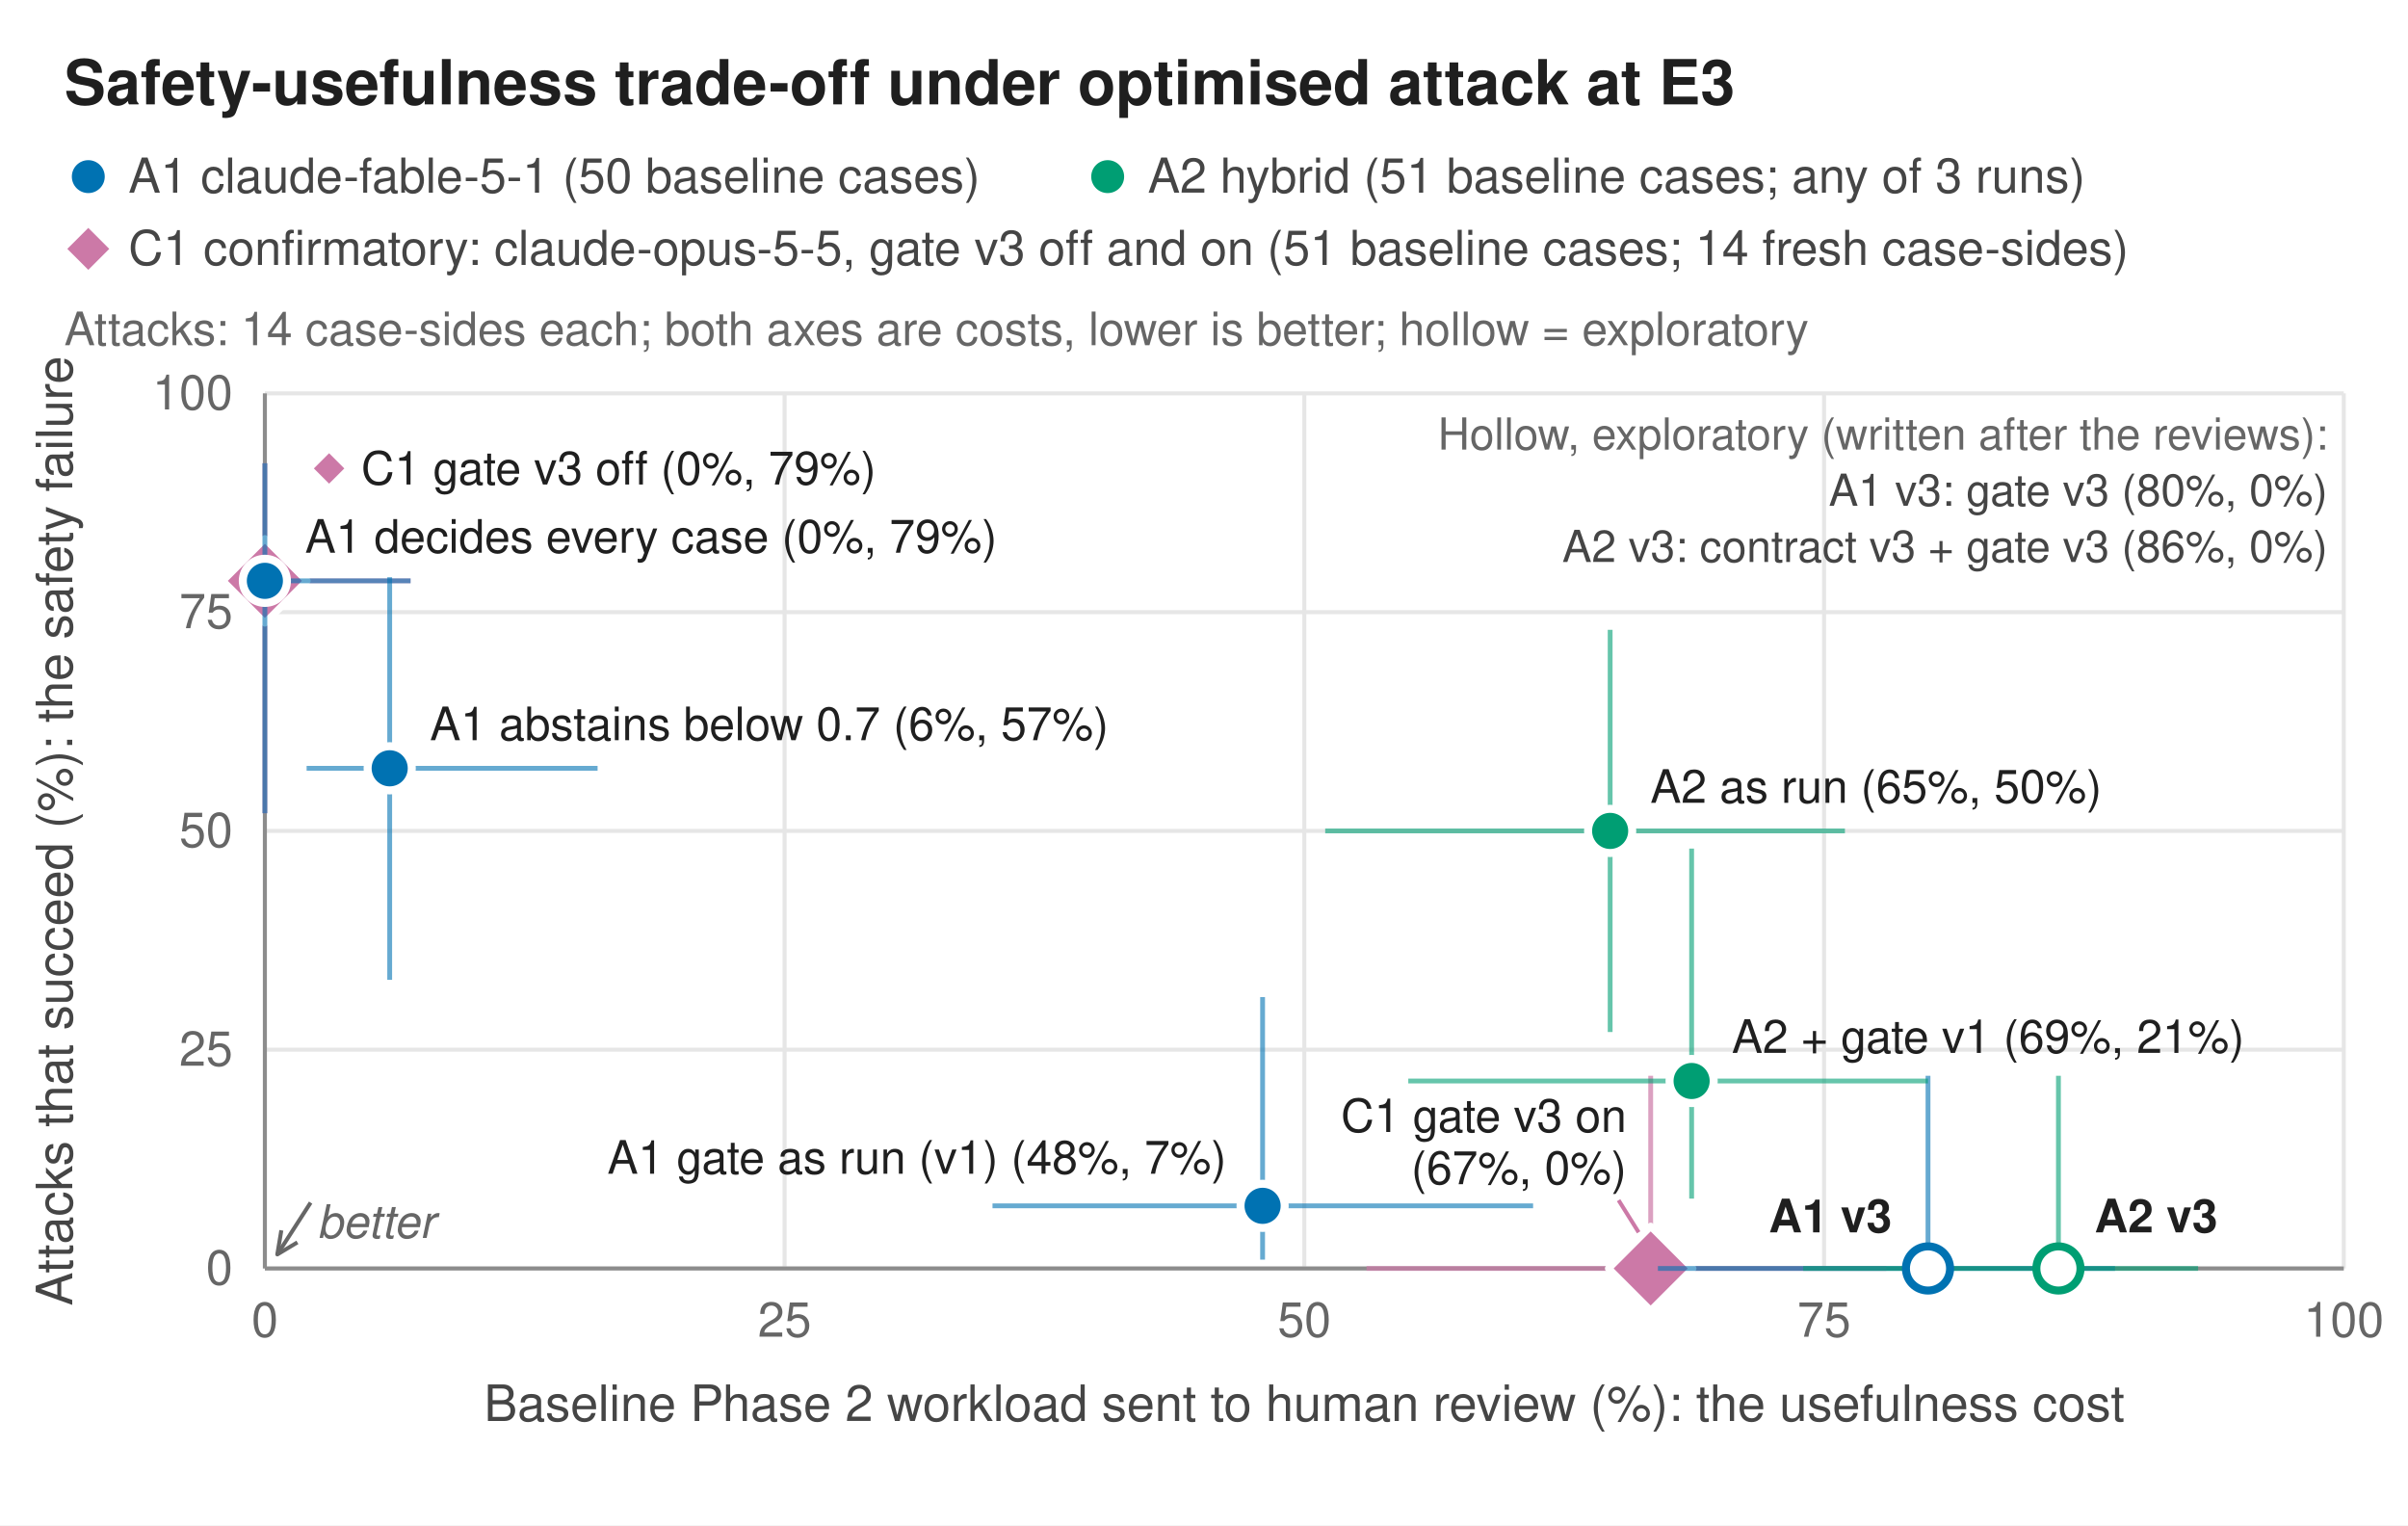
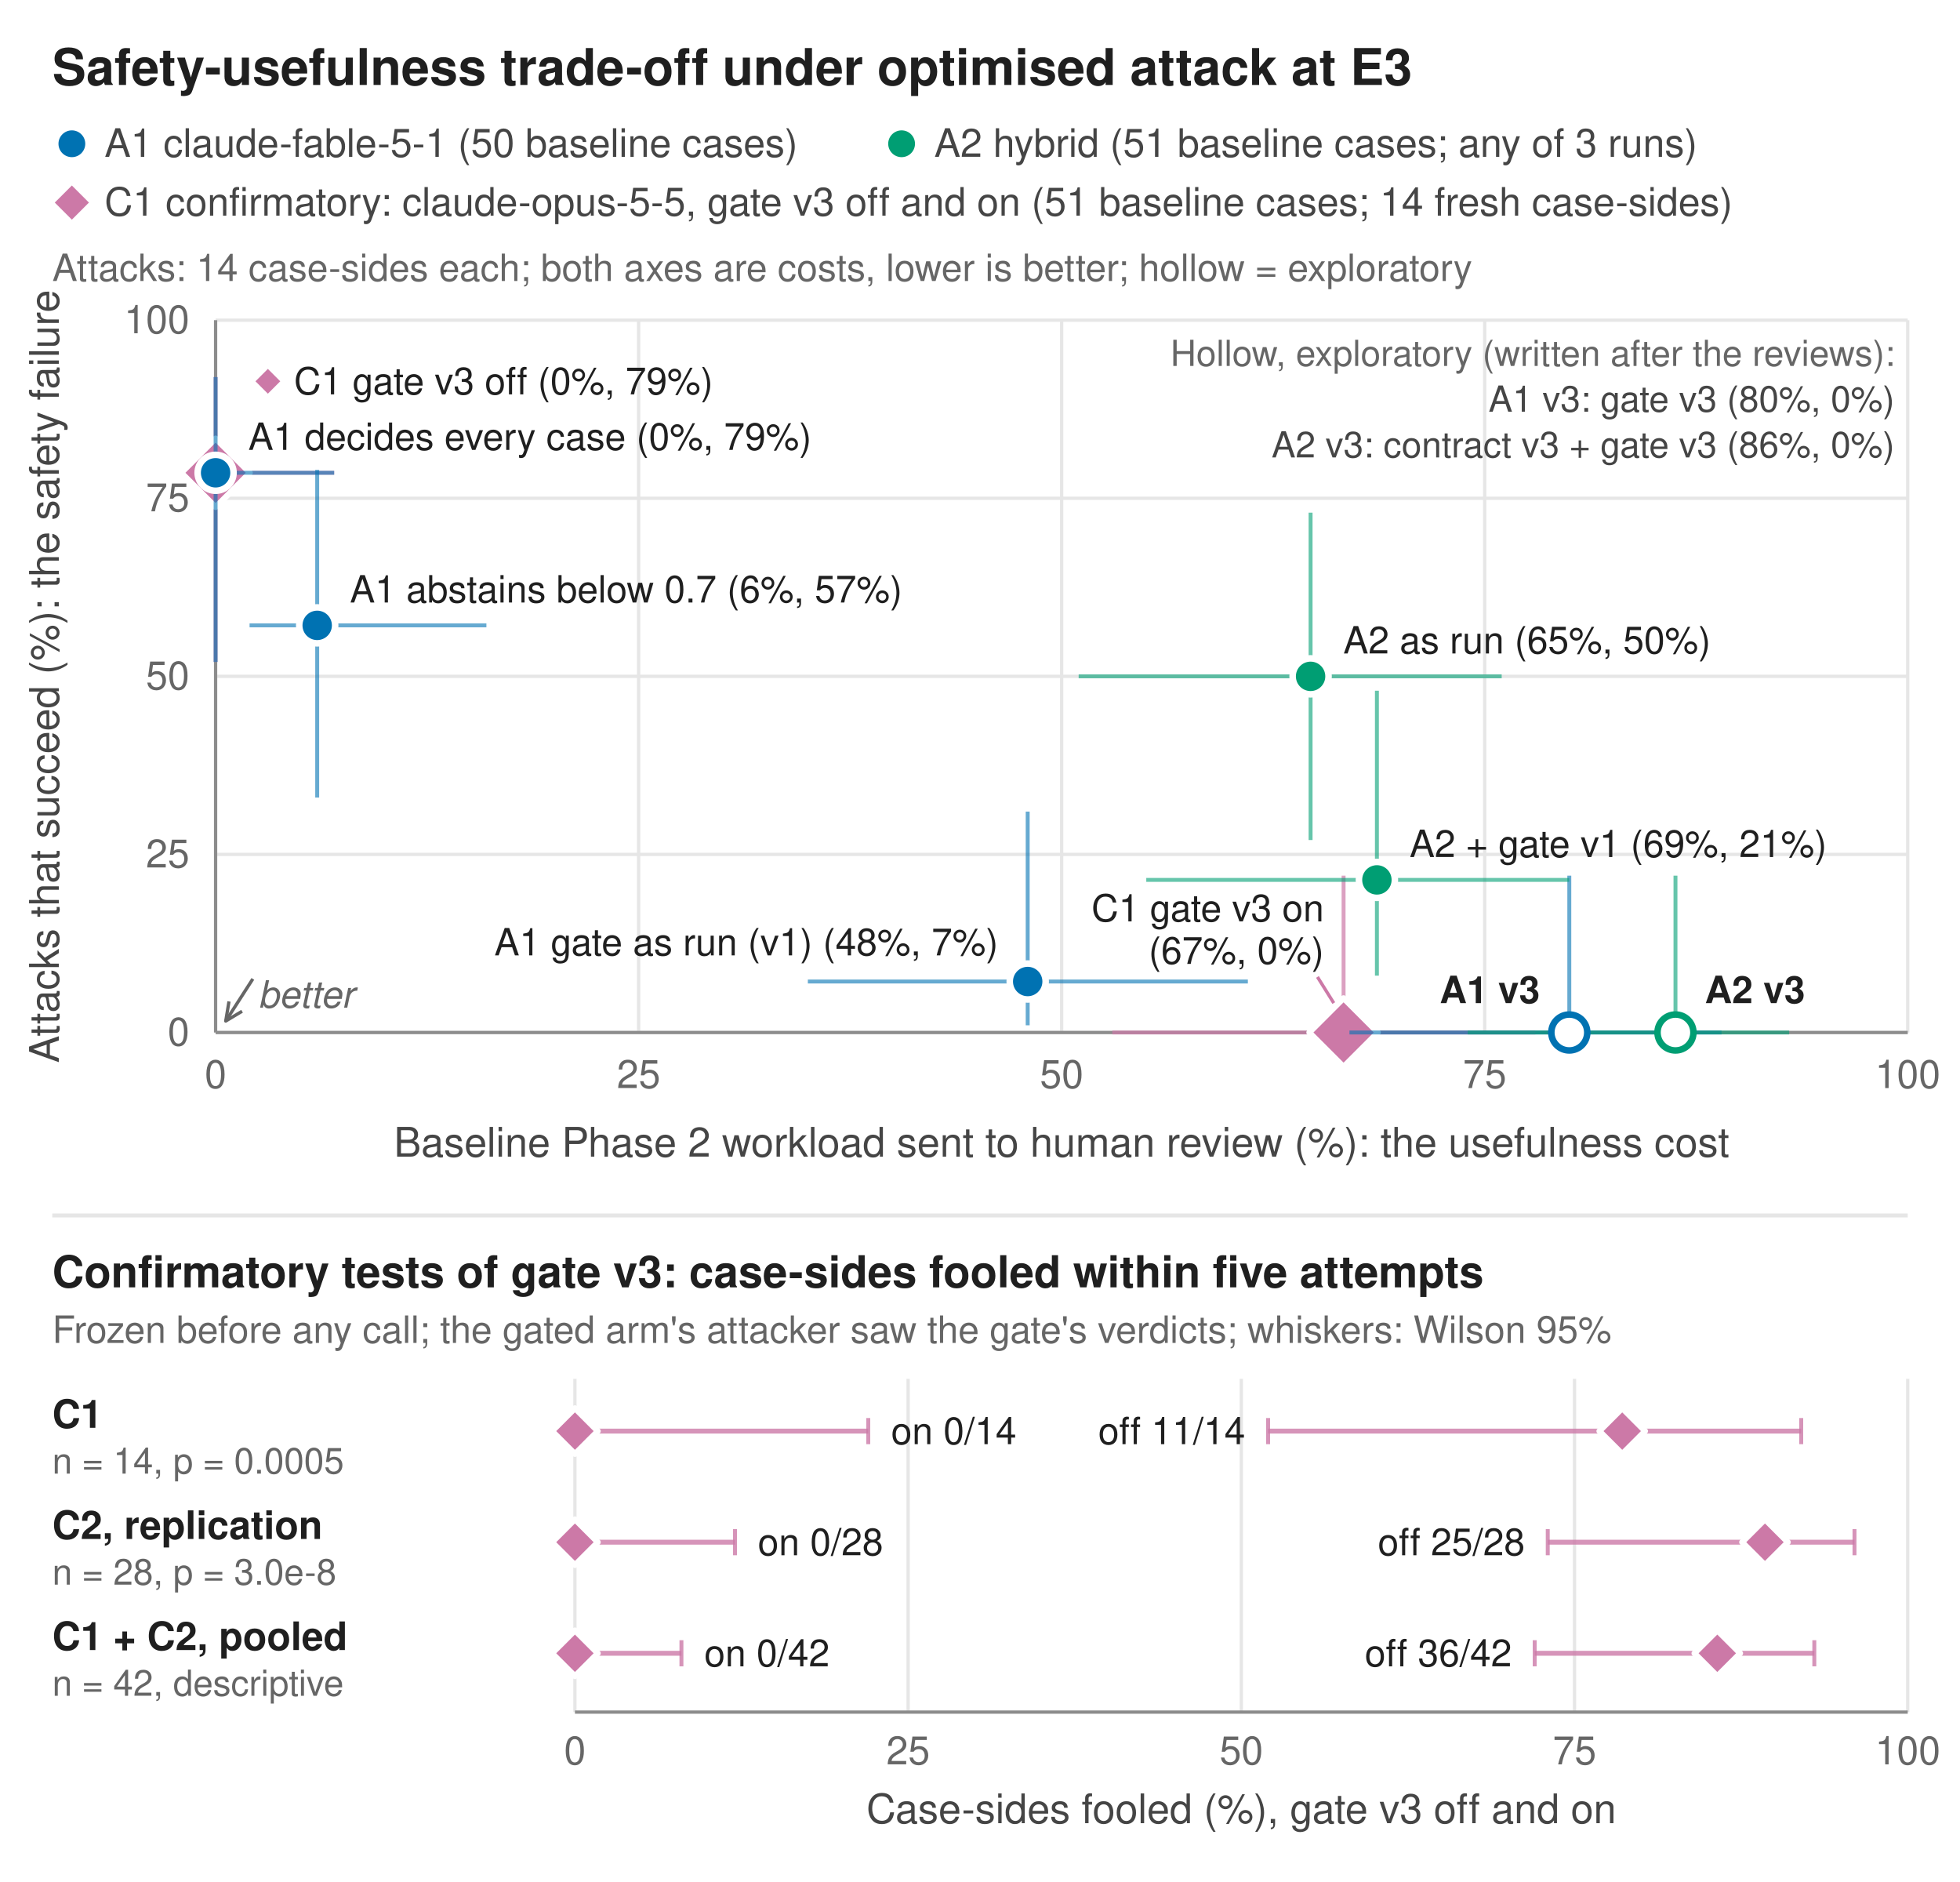
- <svg xmlns="http://www.w3.org/2000/svg" viewBox="0 0 600 380" width="600" height="380" role="img" aria-labelledby="fig3-title fig3-desc" font-family="'Helvetica Neue', Helvetica, Arial, 'Liberation Sans', sans-serif">
-   <rect x="0" y="0" width="600" height="380" fill="#ffffff" />
+ <svg xmlns="http://www.w3.org/2000/svg" viewBox="0 0 600 576" width="600" height="576" role="img" aria-labelledby="fig3-title fig3-desc" font-family="'Helvetica Neue', Helvetica, Arial, 'Liberation Sans', sans-serif">
+   <rect x="0" y="0" width="600" height="576" fill="#ffffff" />
  <text x="16" y="26" font-size="15.5" fill="#1f1f1f" font-weight="600">Safety-usefulness trade-off under optimised attack at E3</text>
  <circle cx="22" cy="44" r="5" fill="#0072B2" stroke="#ffffff" stroke-width="1.8" />
  <text x="32" y="48" font-size="12" fill="#454545">A1 claude-fable-5-1 (50 baseline cases)</text>
  <circle cx="276" cy="44" r="5" fill="#009E73" stroke="#ffffff" stroke-width="1.8" />
  <text x="286" y="48" font-size="12" fill="#454545">A2 hybrid (51 baseline cases; any of 3 runs)</text>
  <path d="M 22 55.5 L 28.5 62 L 22 68.5 L 15.5 62 Z" stroke="#ffffff" stroke-width="1.8" fill="#CC79A7" stroke-linejoin="round" />
  <text x="32" y="66" font-size="12" fill="#454545">C1 confirmatory: claude-opus-5-5, gate v3 off and on (51 baseline cases; 14 fresh case-sides)</text>
  <text x="16" y="86" font-size="11.5" fill="#666666">Attacks: 14 case-sides each; both axes are costs, lower is better; hollow = exploratory</text>
  <line x1="66" y1="98" x2="66" y2="316" stroke="#e6e6e6" stroke-width="1" />
  <line x1="66" y1="316" x2="584" y2="316" stroke="#e6e6e6" stroke-width="1" />
  <text x="66" y="333" font-size="12" fill="#666666" text-anchor="middle">0</text>
  <text x="58" y="320" font-size="12" fill="#666666" text-anchor="end">0</text>
  <line x1="195.5" y1="98" x2="195.5" y2="316" stroke="#e6e6e6" stroke-width="1" />
  <line x1="66" y1="261.5" x2="584" y2="261.5" stroke="#e6e6e6" stroke-width="1" />
  <text x="195.5" y="333" font-size="12" fill="#666666" text-anchor="middle">25</text>
  <text x="58" y="265.5" font-size="12" fill="#666666" text-anchor="end">25</text>
  <line x1="325" y1="98" x2="325" y2="316" stroke="#e6e6e6" stroke-width="1" />
  <line x1="66" y1="207" x2="584" y2="207" stroke="#e6e6e6" stroke-width="1" />
  <text x="325" y="333" font-size="12" fill="#666666" text-anchor="middle">50</text>
  <text x="58" y="211" font-size="12" fill="#666666" text-anchor="end">50</text>
  <line x1="454.5" y1="98" x2="454.5" y2="316" stroke="#e6e6e6" stroke-width="1" />
  <line x1="66" y1="152.5" x2="584" y2="152.5" stroke="#e6e6e6" stroke-width="1" />
  <text x="454.5" y="333" font-size="12" fill="#666666" text-anchor="middle">75</text>
  <text x="58" y="156.5" font-size="12" fill="#666666" text-anchor="end">75</text>
  <line x1="584" y1="98" x2="584" y2="316" stroke="#e6e6e6" stroke-width="1" />
  <line x1="66" y1="98" x2="584" y2="98" stroke="#e6e6e6" stroke-width="1" />
  <text x="584" y="333" font-size="12" fill="#666666" text-anchor="middle">100</text>
  <text x="58" y="102" font-size="12" fill="#666666" text-anchor="end">100</text>
  <line x1="66" y1="316" x2="584" y2="316" stroke="#8c8c8c" stroke-width="1" />
  <line x1="66" y1="98" x2="66" y2="316" stroke="#8c8c8c" stroke-width="1" />
  <text x="325" y="354" font-size="12.5" fill="#454545" text-anchor="middle">Baseline Phase 2 workload sent to human review (%): the usefulness cost</text>
  <text x="18" y="207" font-size="12.5" fill="#454545" text-anchor="middle" transform="rotate(-90 18 207)">Attacks that succeed (%): the safety failure</text>
  <text x="79" y="308.4" font-size="11.5" fill="#666666" font-style="italic">better</text>
  <path d="M 77.4 299.6 L 69.1 312.5" stroke="#666666" stroke-width="1" fill="none" stroke-linejoin="round" />
  <path d="M 70.1 306.5 L 69.1 312.5 L 74.1 309.5" stroke="#666666" stroke-width="1" fill="none" stroke-linejoin="round" />
  <line x1="66" y1="144.7" x2="102.3" y2="144.7" stroke="#CC79A7" stroke-width="1.2" stroke-opacity="0.7" />
  <line x1="66" y1="202.6" x2="66" y2="115.4" stroke="#CC79A7" stroke-width="1.2" stroke-opacity="0.7" />
  <line x1="340.5" y1="316" x2="470" y2="316" stroke="#CC79A7" stroke-width="1.2" stroke-opacity="0.7" />
  <line x1="411.3" y1="316" x2="411.3" y2="268" stroke="#CC79A7" stroke-width="1.2" stroke-opacity="0.7" />
  <path d="M 66 134.2 L 76.5 144.7 L 66 155.2 L 55.5 144.7 Z" stroke="#ffffff" stroke-width="1.8" fill="#CC79A7" stroke-linejoin="round" />
  <path d="M 411.3 305.5 L 421.8 316 L 411.3 326.5 L 400.8 316 Z" stroke="#ffffff" stroke-width="1.8" fill="#CC79A7" stroke-linejoin="round" />
  <path d="M 82 112.2 L 86.5 116.7 L 82 121.2 L 77.5 116.7 Z" stroke="#ffffff" stroke-width="1" fill="#CC79A7" stroke-linejoin="round" />
  <text x="90" y="120.7" font-size="11.5" fill="#1f1f1f">C1 gate v3 off  (0%, 79%)</text>
  <text x="405.3" y="282" font-size="11.5" fill="#1f1f1f" text-anchor="end">C1 gate v3 on</text>
  <text x="405.3" y="295" font-size="11.5" fill="#1f1f1f" text-anchor="end">(67%, 0%)</text>
  <line x1="403.3" y1="299" x2="408.3" y2="307" stroke="#CC79A7" stroke-width="1" />
  <line x1="66" y1="144.7" x2="102.3" y2="144.7" stroke="#0072B2" stroke-width="1.2" stroke-opacity="0.6" />
  <line x1="66" y1="202.6" x2="66" y2="115.4" stroke="#0072B2" stroke-width="1.2" stroke-opacity="0.6" />
  <line x1="76.4" y1="191.4" x2="148.9" y2="191.4" stroke="#0072B2" stroke-width="1.2" stroke-opacity="0.6" />
  <line x1="97.1" y1="244.1" x2="97.1" y2="143.8" stroke="#0072B2" stroke-width="1.2" stroke-opacity="0.6" />
  <line x1="247.3" y1="300.4" x2="382" y2="300.4" stroke="#0072B2" stroke-width="1.2" stroke-opacity="0.6" />
  <line x1="314.6" y1="313.8" x2="314.6" y2="248.4" stroke="#0072B2" stroke-width="1.2" stroke-opacity="0.6" />
  <line x1="413.1" y1="316" x2="527" y2="316" stroke="#0072B2" stroke-width="1.2" stroke-opacity="0.6" />
  <line x1="480.4" y1="316" x2="480.4" y2="268" stroke="#0072B2" stroke-width="1.2" stroke-opacity="0.6" />
  <line x1="330.2" y1="207" x2="459.7" y2="207" stroke="#009E73" stroke-width="1.2" stroke-opacity="0.6" />
  <line x1="401.2" y1="257.1" x2="401.2" y2="156.9" stroke="#009E73" stroke-width="1.2" stroke-opacity="0.6" />
  <line x1="350.9" y1="269.3" x2="480.4" y2="269.3" stroke="#009E73" stroke-width="1.2" stroke-opacity="0.6" />
  <line x1="421.5" y1="298.6" x2="421.5" y2="211.4" stroke="#009E73" stroke-width="1.2" stroke-opacity="0.6" />
  <line x1="449.3" y1="316" x2="547.7" y2="316" stroke="#009E73" stroke-width="1.2" stroke-opacity="0.6" />
  <line x1="512.9" y1="316" x2="512.9" y2="268" stroke="#009E73" stroke-width="1.2" stroke-opacity="0.6" />
  <circle cx="66" cy="144.7" r="5.5" fill="#0072B2" stroke="#ffffff" stroke-width="2" />
  <text x="76" y="137.7" font-size="11.5" fill="#1f1f1f">A1 decides every case  (0%, 79%)</text>
  <circle cx="97.1" cy="191.4" r="5.5" fill="#0072B2" stroke="#ffffff" stroke-width="2" />
  <text x="107.1" y="184.4" font-size="11.5" fill="#1f1f1f">A1 abstains below 0.7  (6%, 57%)</text>
  <circle cx="314.6" cy="300.4" r="5.5" fill="#0072B2" stroke="#ffffff" stroke-width="2" />
  <text x="305.6" y="292.4" font-size="11.5" fill="#1f1f1f" text-anchor="end">A1 gate as run (v1)  (48%, 7%)</text>
  <circle cx="480.4" cy="316" r="5.5" fill="#ffffff" stroke="#0072B2" stroke-width="2" />
  <text x="471.4" y="307" font-size="11.5" fill="#1f1f1f" text-anchor="end" font-weight="600">A1 v3</text>
  <circle cx="401.2" cy="207" r="5.5" fill="#009E73" stroke="#ffffff" stroke-width="2" />
  <text x="411.2" y="200" font-size="11.5" fill="#1f1f1f">A2 as run  (65%, 50%)</text>
  <circle cx="421.5" cy="269.3" r="5.5" fill="#009E73" stroke="#ffffff" stroke-width="2" />
  <text x="431.5" y="262.3" font-size="11.5" fill="#1f1f1f">A2 + gate v1  (69%, 21%)</text>
  <circle cx="512.9" cy="316" r="5.5" fill="#ffffff" stroke="#009E73" stroke-width="2" />
  <text x="521.9" y="307" font-size="11.5" fill="#1f1f1f" font-weight="600">A2 v3</text>
  <text x="580" y="112" font-size="11" fill="#666666" text-anchor="end">Hollow, exploratory (written after the reviews):</text>
  <text x="580" y="126" font-size="11" fill="#454545" text-anchor="end">A1 v3: gate v3  (80%, 0%)</text>
  <text x="580" y="140" font-size="11" fill="#454545" text-anchor="end">A2 v3: contract v3 + gate v3  (86%, 0%)</text>
+   <line x1="16" y1="372" x2="584" y2="372" stroke="#e6e6e6" stroke-width="1.2" />
+   <text x="16" y="394" font-size="13.5" fill="#1f1f1f" font-weight="600">Confirmatory tests of gate v3: case-sides fooled within five attempts</text>
+   <text x="16" y="411" font-size="11.5" fill="#666666">Frozen before any call; the gated arm's attacker saw the gate's verdicts; whiskers: Wilson 95%</text>
+   <line x1="176" y1="422" x2="176" y2="524" stroke="#e6e6e6" stroke-width="1" />
+   <text x="176" y="540" font-size="12" fill="#666666" text-anchor="middle">0</text>
+   <line x1="278" y1="422" x2="278" y2="524" stroke="#e6e6e6" stroke-width="1" />
+   <text x="278" y="540" font-size="12" fill="#666666" text-anchor="middle">25</text>
+   <line x1="380" y1="422" x2="380" y2="524" stroke="#e6e6e6" stroke-width="1" />
+   <text x="380" y="540" font-size="12" fill="#666666" text-anchor="middle">50</text>
+   <line x1="482" y1="422" x2="482" y2="524" stroke="#e6e6e6" stroke-width="1" />
+   <text x="482" y="540" font-size="12" fill="#666666" text-anchor="middle">75</text>
+   <line x1="584" y1="422" x2="584" y2="524" stroke="#e6e6e6" stroke-width="1" />
+   <text x="584" y="540" font-size="12" fill="#666666" text-anchor="middle">100</text>
+   <line x1="176" y1="524" x2="584" y2="524" stroke="#8c8c8c" stroke-width="1" />
+   <text x="380" y="558" font-size="12.5" fill="#454545" text-anchor="middle">Case-sides fooled (%), gate v3 off and on</text>
+   <text x="16" y="437" font-size="12" fill="#1f1f1f" font-weight="600">C1</text>
+   <text x="16" y="451" font-size="11" fill="#666666">n = 14, p = 0.0005</text>
+   <line x1="388.2" y1="438" x2="551.4" y2="438" stroke="#CC79A7" stroke-width="1.5" stroke-opacity="0.8" />
+   <line x1="388.2" y1="434" x2="388.2" y2="442" stroke="#CC79A7" stroke-width="1.2" stroke-opacity="0.8" />
+   <line x1="551.4" y1="434" x2="551.4" y2="442" stroke="#CC79A7" stroke-width="1.2" stroke-opacity="0.8" />
+   <path d="M 496.6 431 L 503.6 438 L 496.6 445 L 489.6 438 Z" stroke="#ffffff" stroke-width="1.8" fill="#CC79A7" stroke-linejoin="round" />
+   <line x1="176" y1="438" x2="265.8" y2="438" stroke="#CC79A7" stroke-width="1.5" stroke-opacity="0.8" />
+   <line x1="176" y1="434" x2="176" y2="442" stroke="#CC79A7" stroke-width="1.2" stroke-opacity="0.8" />
+   <line x1="265.8" y1="434" x2="265.8" y2="442" stroke="#CC79A7" stroke-width="1.2" stroke-opacity="0.8" />
+   <path d="M 176 431 L 183 438 L 176 445 L 169 438 Z" stroke="#ffffff" stroke-width="1.8" fill="#CC79A7" stroke-linejoin="round" />
+   <text x="272.8" y="442" font-size="11.5" fill="#1f1f1f">on 0/14</text>
+   <text x="381.2" y="442" font-size="11.5" fill="#1f1f1f" text-anchor="end">off 11/14</text>
+   <text x="16" y="471" font-size="12" fill="#1f1f1f" font-weight="600">C2, replication</text>
+   <text x="16" y="485" font-size="11" fill="#666666">n = 28, p = 3.0e-8</text>
+   <line x1="473.8" y1="472" x2="567.7" y2="472" stroke="#CC79A7" stroke-width="1.5" stroke-opacity="0.8" />
+   <line x1="473.8" y1="468" x2="473.8" y2="476" stroke="#CC79A7" stroke-width="1.2" stroke-opacity="0.8" />
+   <line x1="567.7" y1="468" x2="567.7" y2="476" stroke="#CC79A7" stroke-width="1.2" stroke-opacity="0.8" />
+   <path d="M 540.3 465 L 547.3 472 L 540.3 479 L 533.3 472 Z" stroke="#ffffff" stroke-width="1.8" fill="#CC79A7" stroke-linejoin="round" />
+   <line x1="176" y1="472" x2="225" y2="472" stroke="#CC79A7" stroke-width="1.5" stroke-opacity="0.8" />
+   <line x1="176" y1="468" x2="176" y2="476" stroke="#CC79A7" stroke-width="1.2" stroke-opacity="0.8" />
+   <line x1="225" y1="468" x2="225" y2="476" stroke="#CC79A7" stroke-width="1.2" stroke-opacity="0.8" />
+   <path d="M 176 465 L 183 472 L 176 479 L 169 472 Z" stroke="#ffffff" stroke-width="1.8" fill="#CC79A7" stroke-linejoin="round" />
+   <text x="232" y="476" font-size="11.5" fill="#1f1f1f">on 0/28</text>
+   <text x="466.8" y="476" font-size="11.5" fill="#1f1f1f" text-anchor="end">off 25/28</text>
+   <text x="16" y="505" font-size="12" fill="#1f1f1f" font-weight="600">C1 + C2, pooled</text>
+   <text x="16" y="519" font-size="11" fill="#666666">n = 42, descriptive</text>
+   <line x1="469.8" y1="506" x2="555.4" y2="506" stroke="#CC79A7" stroke-width="1.5" stroke-opacity="0.8" />
+   <line x1="469.8" y1="502" x2="469.8" y2="510" stroke="#CC79A7" stroke-width="1.2" stroke-opacity="0.8" />
+   <line x1="555.4" y1="502" x2="555.4" y2="510" stroke="#CC79A7" stroke-width="1.2" stroke-opacity="0.8" />
+   <path d="M 525.7 499 L 532.7 506 L 525.7 513 L 518.7 506 Z" stroke="#ffffff" stroke-width="1.8" fill="#CC79A7" stroke-linejoin="round" />
+   <line x1="176" y1="506" x2="208.6" y2="506" stroke="#CC79A7" stroke-width="1.5" stroke-opacity="0.8" />
+   <line x1="176" y1="502" x2="176" y2="510" stroke="#CC79A7" stroke-width="1.2" stroke-opacity="0.8" />
+   <line x1="208.6" y1="502" x2="208.6" y2="510" stroke="#CC79A7" stroke-width="1.2" stroke-opacity="0.8" />
+   <path d="M 176 499 L 183 506 L 176 513 L 169 506 Z" stroke="#ffffff" stroke-width="1.8" fill="#CC79A7" stroke-linejoin="round" />
+   <text x="215.6" y="510" font-size="11.5" fill="#1f1f1f">on 0/42</text>
+   <text x="462.8" y="510" font-size="11.5" fill="#1f1f1f" text-anchor="end">off 36/42</text>
</svg>
